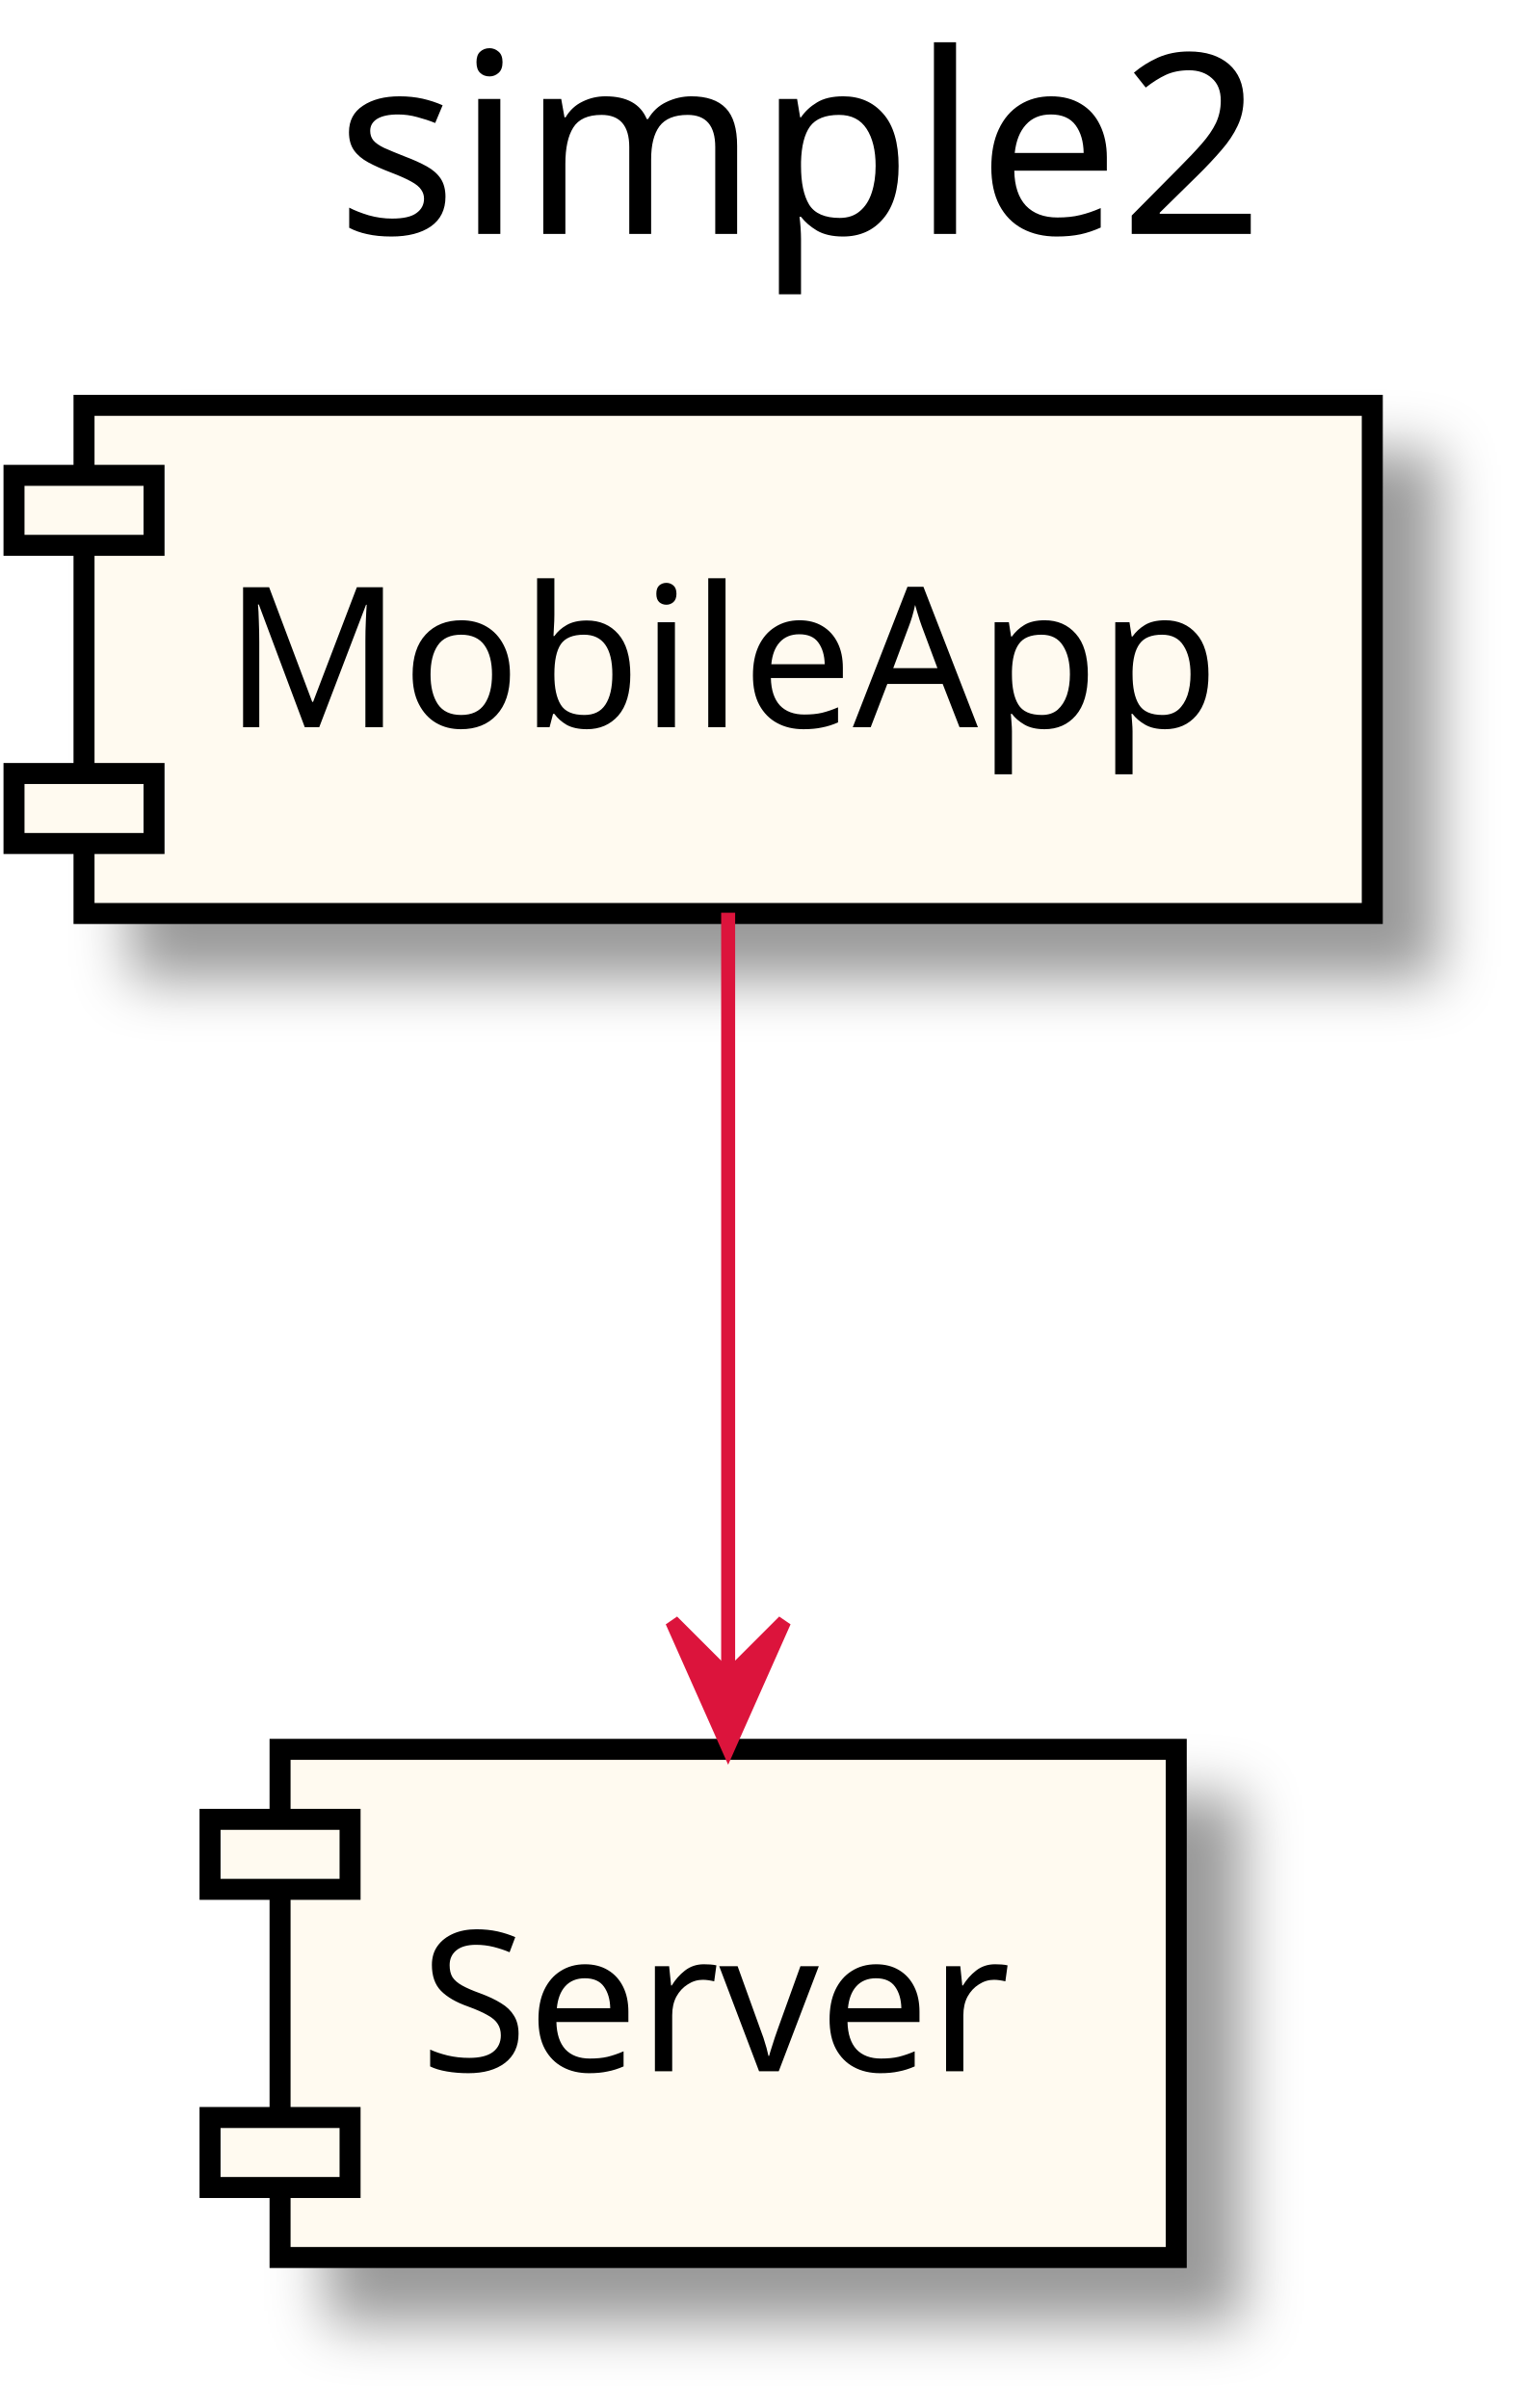
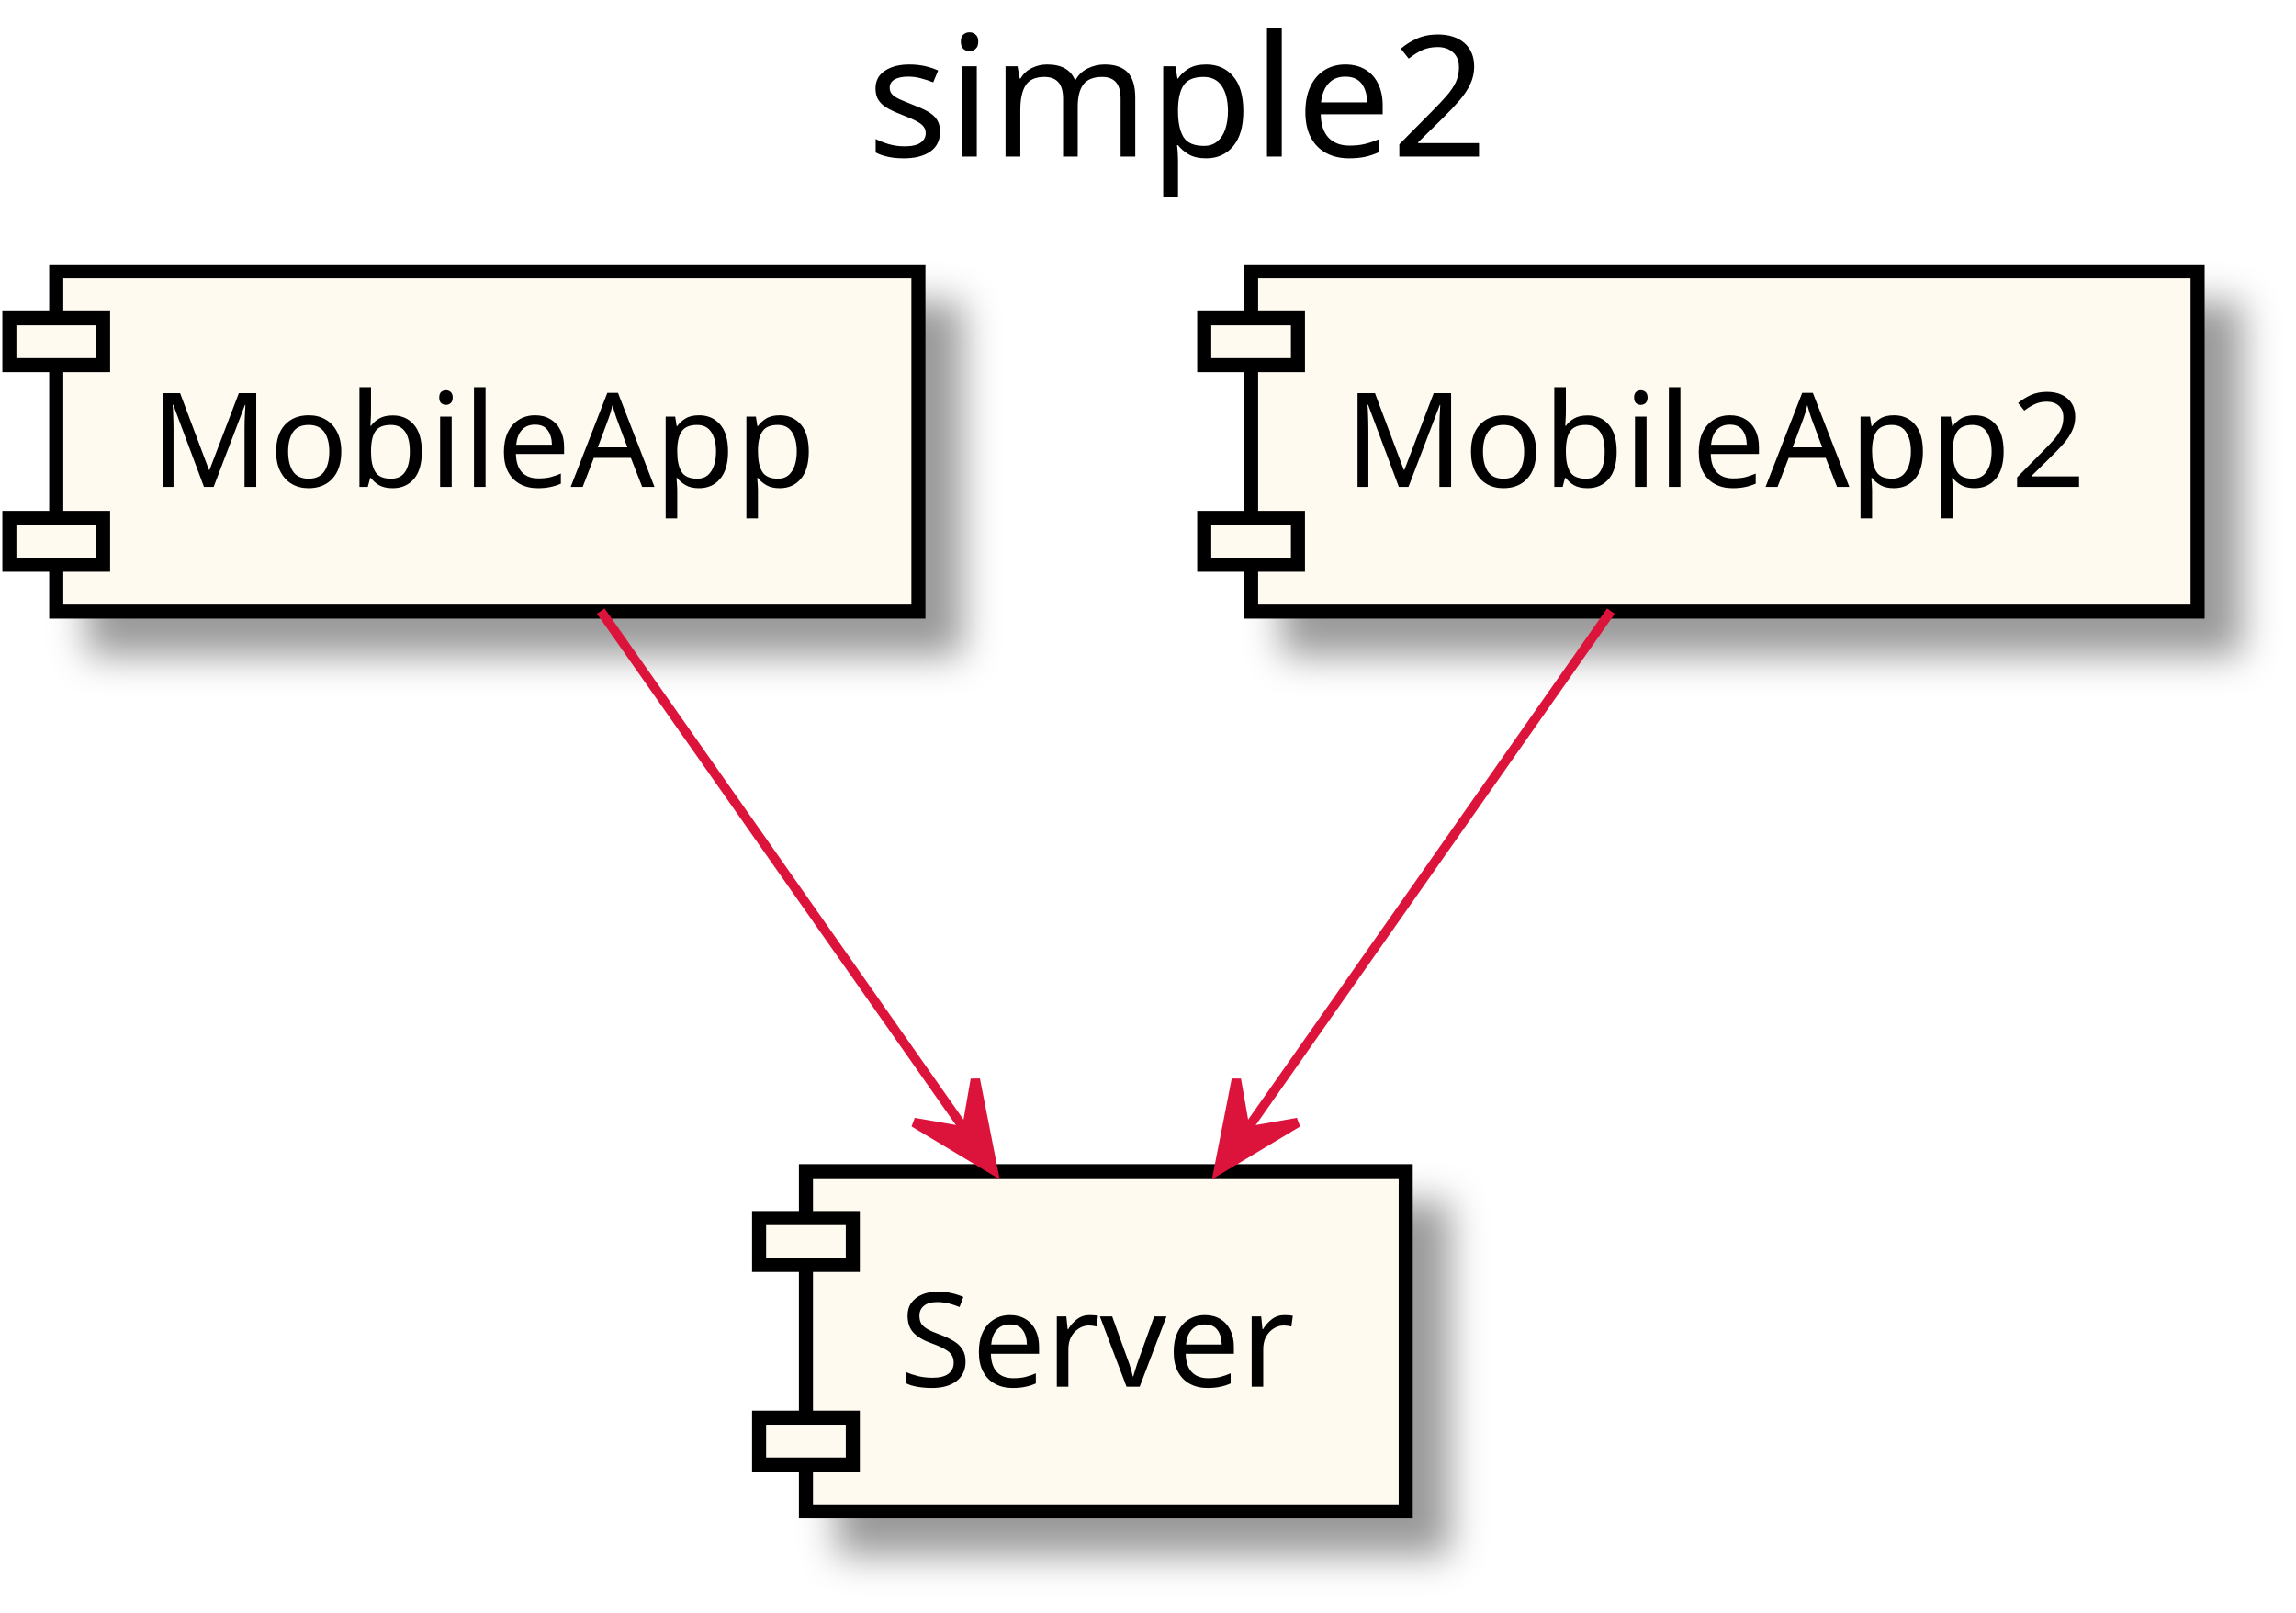
- <svg xmlns="http://www.w3.org/2000/svg" contentScriptType="application/ecmascript" contentStyleType="text/css" height="172px" preserveAspectRatio="none" style="width:109px;height:172px;" version="1.1" viewBox="0 0 109 172" width="109px" zoomAndPan="magnify">
+ <svg xmlns="http://www.w3.org/2000/svg" contentScriptType="application/ecmascript" contentStyleType="text/css" height="172px" preserveAspectRatio="none" style="width:245px;height:172px;" version="1.1" viewBox="0 0 245 172" width="245px" zoomAndPan="magnify">
  <defs>
-     <filter height="300%" id="f1rie06fxv65os" width="300%" x="-1" y="-1">
+     <filter height="300%" id="f140ywzsnuzko7" width="300%" x="-1" y="-1">
      <feGaussianBlur result="blurOut" stdDeviation="2.0" />
      <feColorMatrix in="blurOut" result="blurOut2" type="matrix" values="0 0 0 0 0 0 0 0 0 0 0 0 0 0 0 0 0 0 .4 0" />
      <feOffset dx="4.0" dy="4.0" in="blurOut2" result="blurOut3" />
      <feBlend in="SourceGraphic" in2="blurOut3" mode="normal" />
    </filter>
  </defs>
  <g>
-     <text fill="#000000" font-family="sans-serif" font-size="18" lengthAdjust="spacingAndGlyphs" textLength="68" x="24" y="16.708">simple2</text>
-     <rect fill="#FFFAF0" filter="url(#f1rie06fxv65os)" height="36.297" style="stroke: #000000; stroke-width: 1.5;" width="92" x="6" y="28.953" />
+     <text fill="#000000" font-family="sans-serif" font-size="18" lengthAdjust="spacingAndGlyphs" textLength="68" x="92.5" y="16.708">simple2</text>
+     <rect fill="#FFFAF0" filter="url(#f140ywzsnuzko7)" height="36.297" style="stroke: #000000; stroke-width: 1.5;" width="92" x="6" y="28.953" />
    <rect fill="#FFFAF0" height="5" style="stroke: #000000; stroke-width: 1.5;" width="10" x="1" y="33.953" />
    <rect fill="#FFFAF0" height="5" style="stroke: #000000; stroke-width: 1.5;" width="10" x="1" y="55.25" />
    <text fill="#000000" font-family="sans-serif" font-size="14" lengthAdjust="spacingAndGlyphs" textLength="72" x="16" y="51.948">MobileApp</text>
-     <rect fill="#FFFAF0" filter="url(#f1rie06fxv65os)" height="36.297" style="stroke: #000000; stroke-width: 1.5;" width="64" x="20" y="124.953" />
-     <rect fill="#FFFAF0" height="5" style="stroke: #000000; stroke-width: 1.5;" width="10" x="15" y="129.953" />
-     <rect fill="#FFFAF0" height="5" style="stroke: #000000; stroke-width: 1.5;" width="10" x="15" y="151.25" />
-     <text fill="#000000" font-family="sans-serif" font-size="14" lengthAdjust="spacingAndGlyphs" textLength="44" x="30" y="147.948">Server</text>
-     <path d="M52,65.194 C52,80.432 52,102.76 52,119.411 " fill="none" id="_0-&gt;_1" style="stroke: #DC143C; stroke-width: 1.0;" />
-     <polygon fill="#DC143C" points="52,124.821,56,115.821,52,119.821,48,115.821,52,124.821" style="stroke: #DC143C; stroke-width: 1.0;" />
+     <rect fill="#FFFAF0" filter="url(#f140ywzsnuzko7)" height="36.297" style="stroke: #000000; stroke-width: 1.5;" width="64" x="86" y="124.953" />
+     <rect fill="#FFFAF0" height="5" style="stroke: #000000; stroke-width: 1.5;" width="10" x="81" y="129.953" />
+     <rect fill="#FFFAF0" height="5" style="stroke: #000000; stroke-width: 1.5;" width="10" x="81" y="151.25" />
+     <text fill="#000000" font-family="sans-serif" font-size="14" lengthAdjust="spacingAndGlyphs" textLength="44" x="96" y="147.948">Server</text>
+     <rect fill="#FFFAF0" filter="url(#f140ywzsnuzko7)" height="36.297" style="stroke: #000000; stroke-width: 1.5;" width="101" x="133.5" y="28.953" />
+     <rect fill="#FFFAF0" height="5" style="stroke: #000000; stroke-width: 1.5;" width="10" x="128.5" y="33.953" />
+     <rect fill="#FFFAF0" height="5" style="stroke: #000000; stroke-width: 1.5;" width="10" x="128.5" y="55.25" />
+     <text fill="#000000" font-family="sans-serif" font-size="14" lengthAdjust="spacingAndGlyphs" textLength="81" x="143.5" y="51.948">MobileApp2</text>
+     <path d="M64.105,65.194 C75.084,80.83 91.303,103.93 103.079,120.702 " fill="none" id="_0-&gt;_1" style="stroke: #DC143C; stroke-width: 1.0;" />
+     <polygon fill="#DC143C" points="105.971,124.821,104.073,115.157,103.098,120.729,97.526,119.754,105.971,124.821" style="stroke: #DC143C; stroke-width: 1.0;" />
+     <path d="M171.895,65.194 C160.916,80.83 144.697,103.93 132.921,120.702 " fill="none" id="_2-&gt;_1" style="stroke: #DC143C; stroke-width: 1.0;" />
+     <polygon fill="#DC143C" points="130.029,124.821,138.475,119.755,132.902,120.73,131.928,115.157,130.029,124.821" style="stroke: #DC143C; stroke-width: 1.0;" />
  </g>
</svg>
